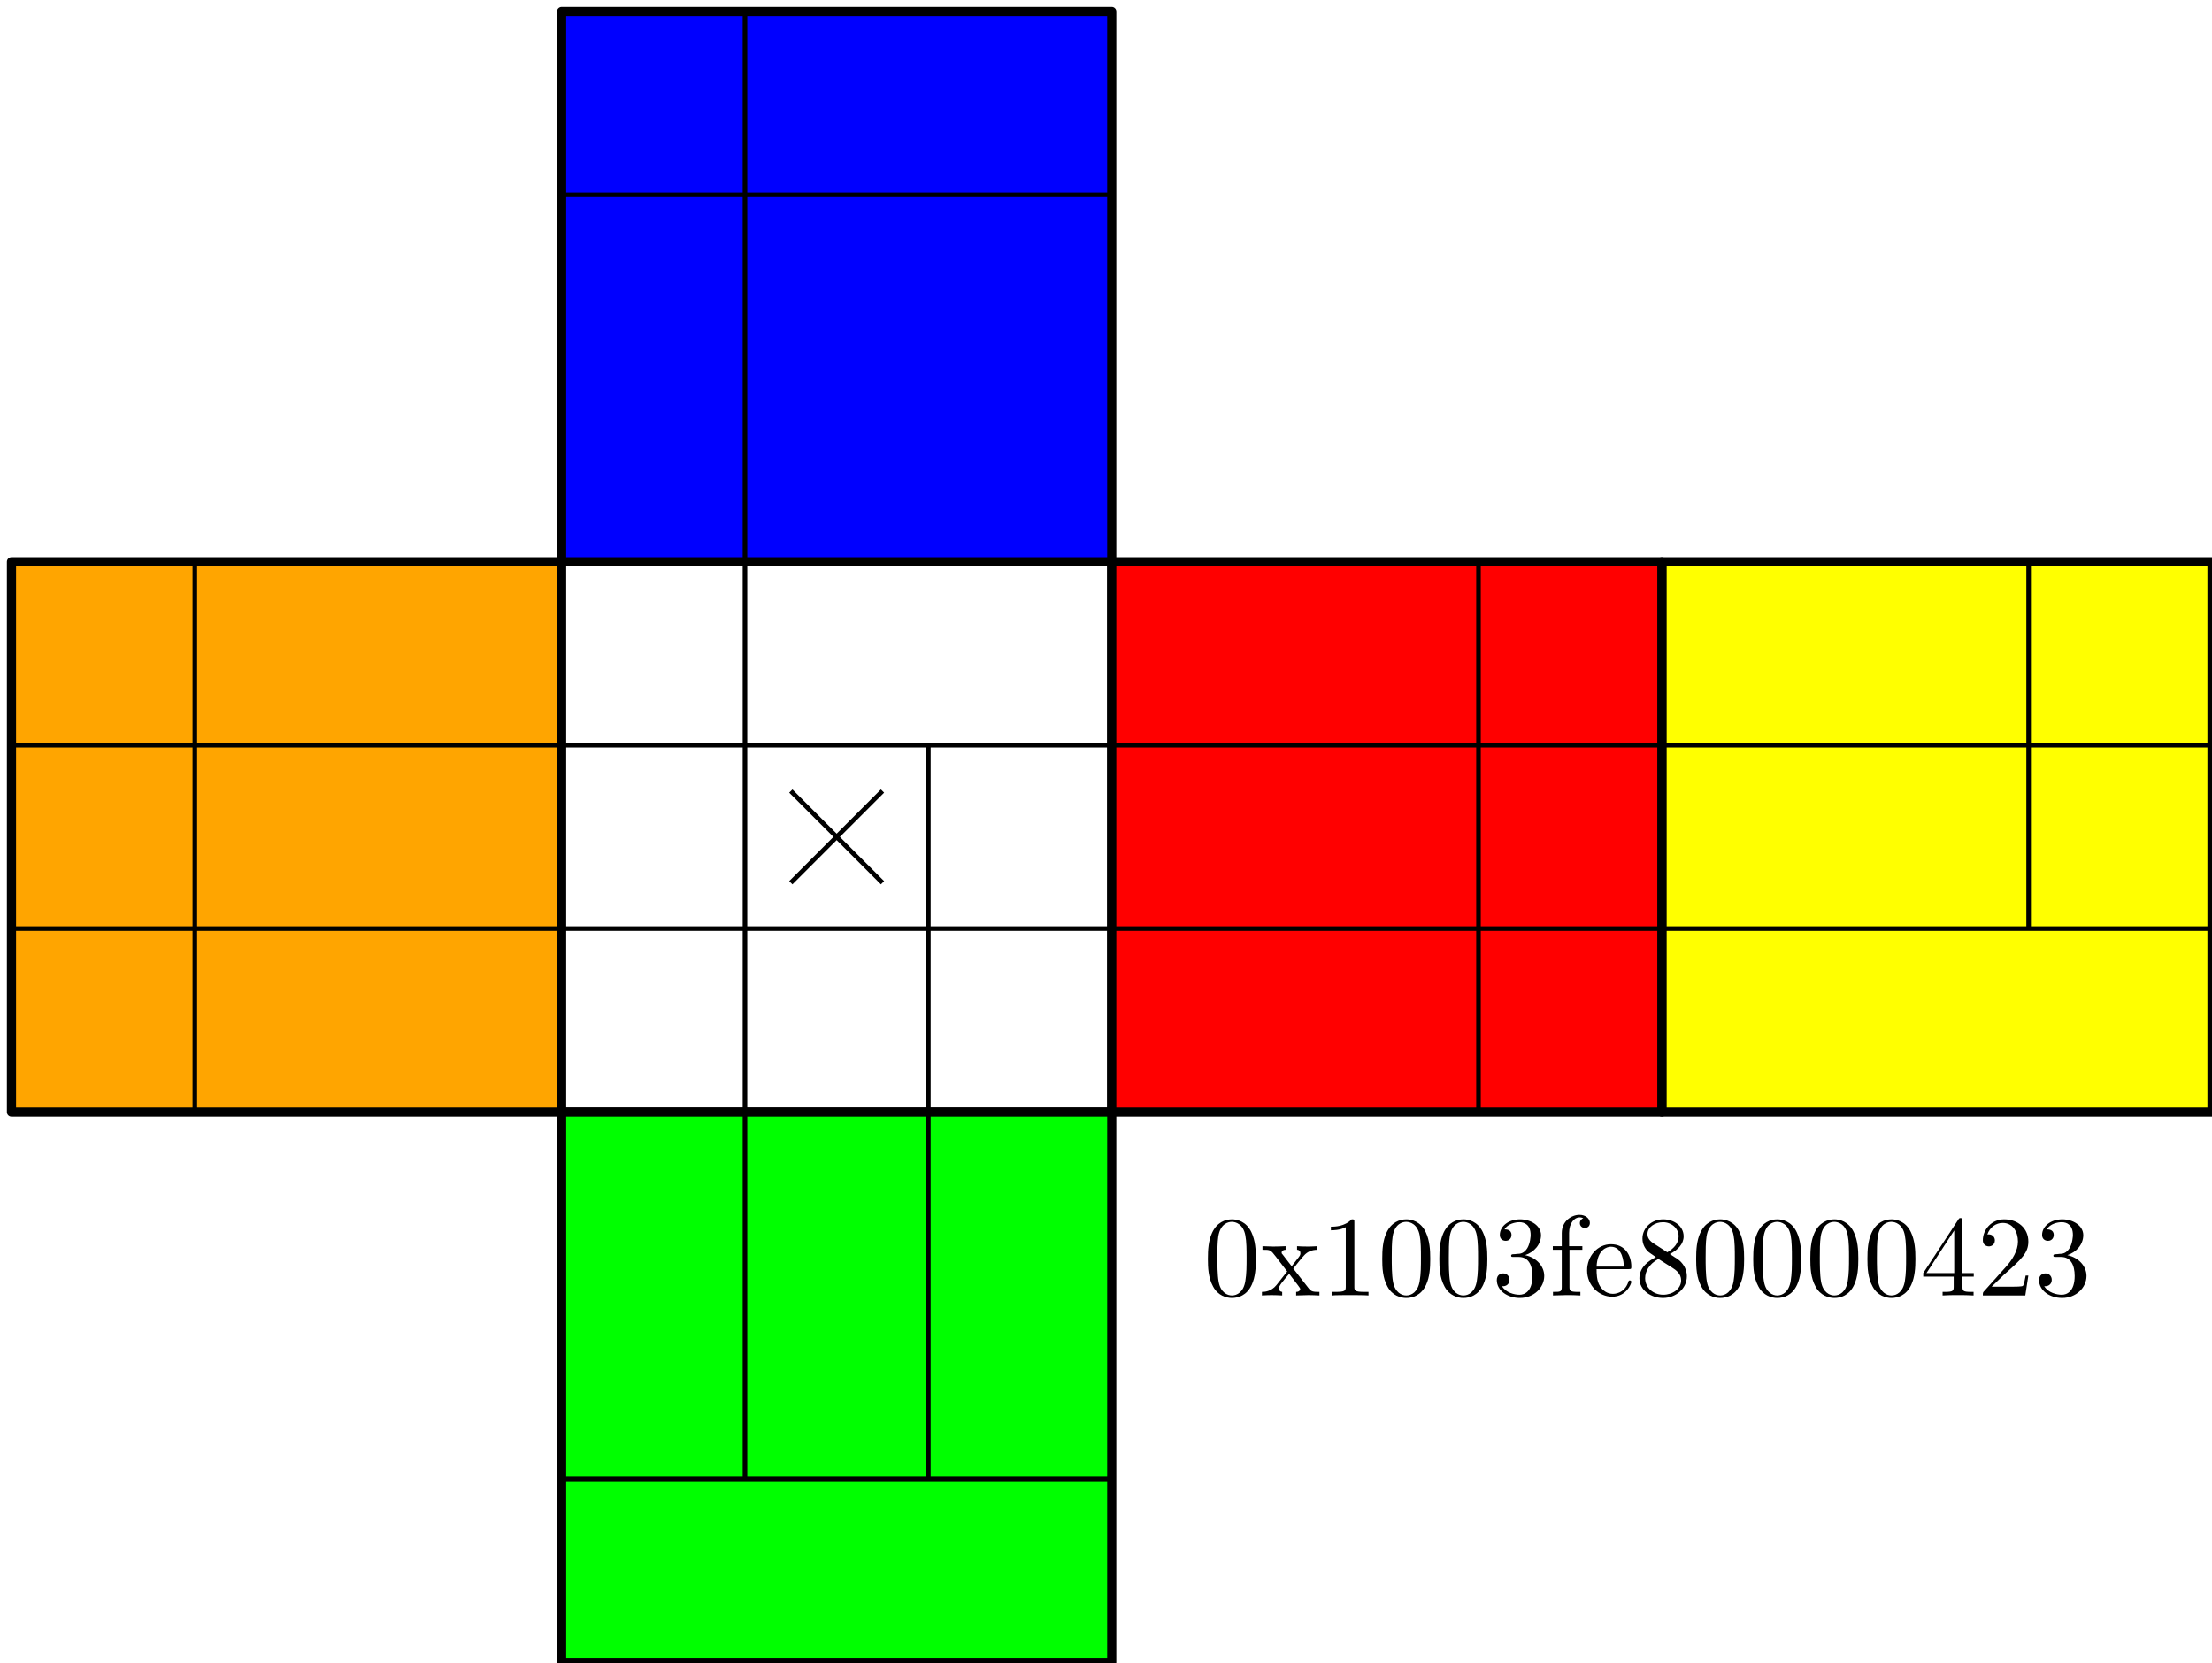
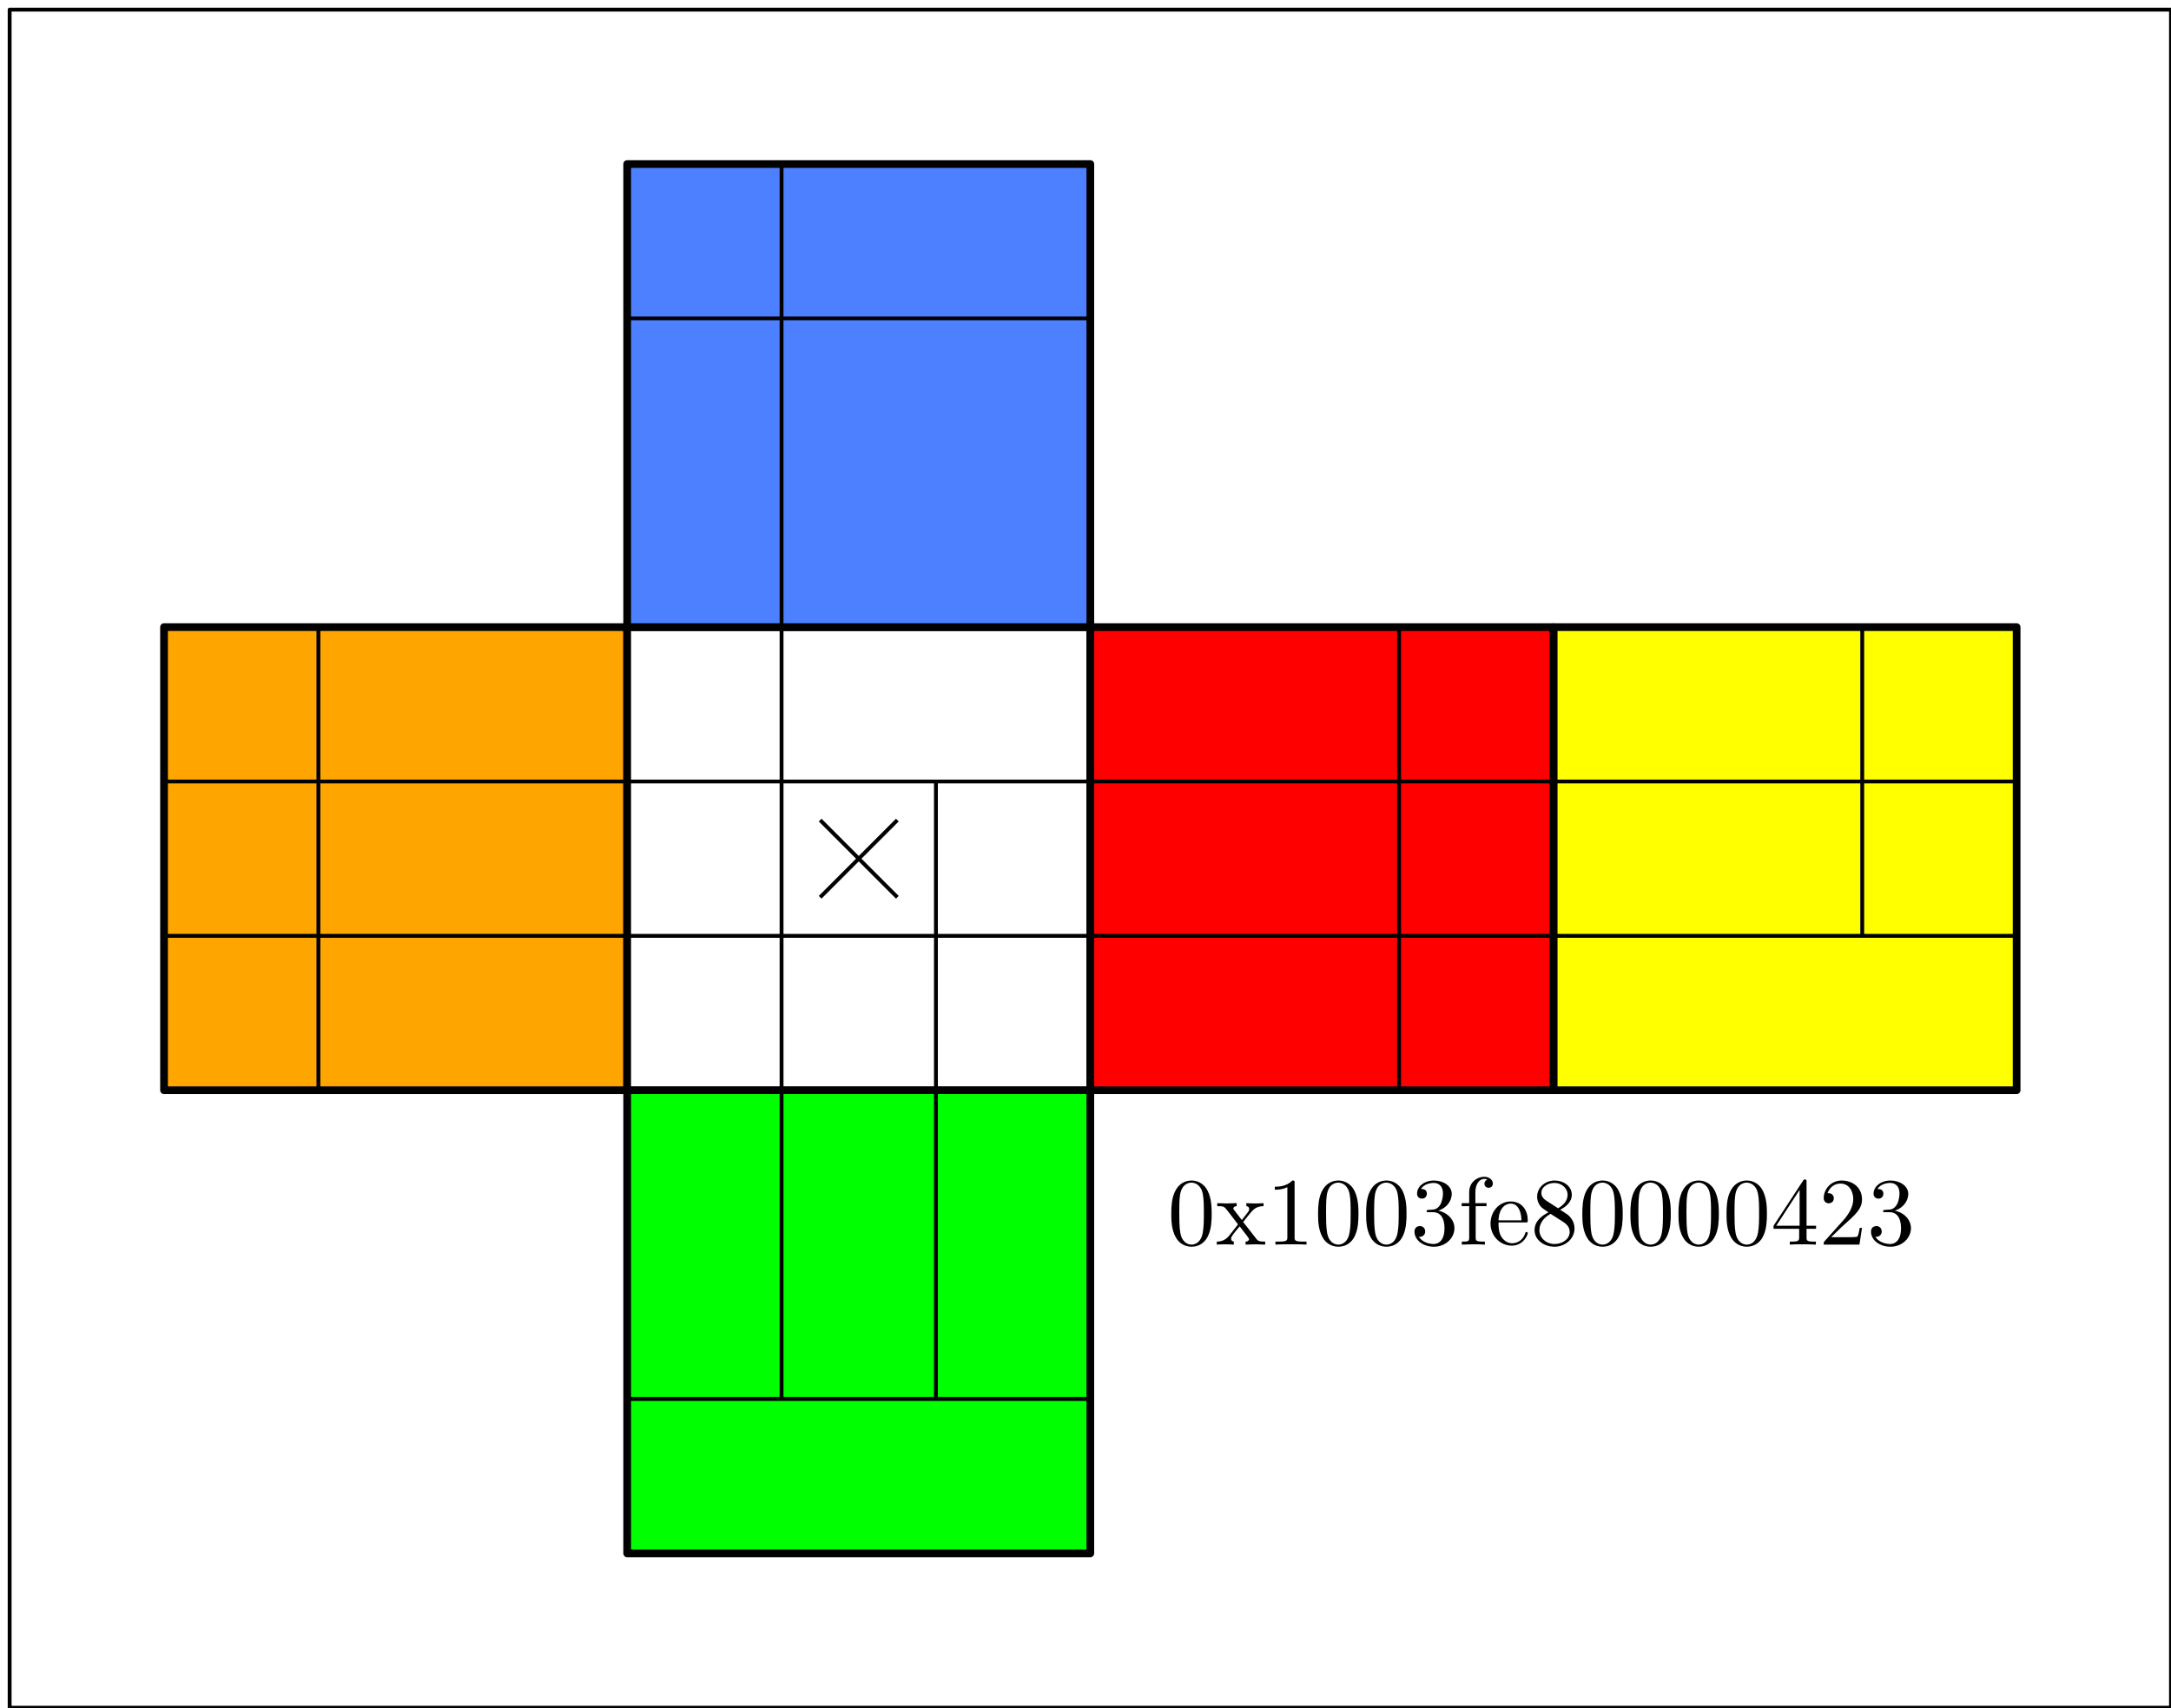
- <svg xmlns="http://www.w3.org/2000/svg" xmlns:xlink="http://www.w3.org/1999/xlink" width="193pt" height="145pt" viewBox="0 0 193 145" version="1.1">
+ <svg xmlns="http://www.w3.org/2000/svg" xmlns:xlink="http://www.w3.org/1999/xlink" width="225pt" height="177pt" viewBox="0 0 225 177" version="1.1">
  <defs>
    <g>
      <symbol overflow="visible" id="glyph0-0">
        <path style="stroke:none;" d="" />
      </symbol>
      <symbol overflow="visible" id="glyph0-1">
        <path style="stroke:none;" d="M 4.578 -3.188 C 4.578 -3.984 4.531 -4.781 4.188 -5.516 C 3.734 -6.484 2.906 -6.641 2.5 -6.641 C 1.891 -6.641 1.172 -6.375 0.75 -5.453 C 0.438 -4.766 0.391 -3.984 0.391 -3.188 C 0.391 -2.438 0.422 -1.547 0.844 -0.781 C 1.266 0.016 2 0.219 2.484 0.219 C 3.016 0.219 3.781 0.016 4.219 -0.938 C 4.531 -1.625 4.578 -2.406 4.578 -3.188 Z M 2.484 0 C 2.094 0 1.5 -0.25 1.328 -1.203 C 1.219 -1.797 1.219 -2.719 1.219 -3.312 C 1.219 -3.953 1.219 -4.609 1.297 -5.141 C 1.484 -6.328 2.234 -6.422 2.484 -6.422 C 2.812 -6.422 3.469 -6.234 3.656 -5.25 C 3.766 -4.688 3.766 -3.938 3.766 -3.312 C 3.766 -2.562 3.766 -1.891 3.656 -1.25 C 3.5 -0.297 2.938 0 2.484 0 Z M 2.484 0 " />
      </symbol>
      <symbol overflow="visible" id="glyph0-2">
        <path style="stroke:none;" d="M 2.859 -2.344 C 3.156 -2.719 3.531 -3.203 3.781 -3.469 C 4.094 -3.828 4.5 -3.984 4.969 -3.984 L 4.969 -4.297 C 4.703 -4.281 4.406 -4.266 4.141 -4.266 C 3.844 -4.266 3.312 -4.281 3.188 -4.297 L 3.188 -3.984 C 3.406 -3.969 3.484 -3.844 3.484 -3.672 C 3.484 -3.516 3.375 -3.391 3.328 -3.328 L 2.719 -2.547 L 1.938 -3.562 C 1.844 -3.656 1.844 -3.672 1.844 -3.734 C 1.844 -3.891 2 -3.984 2.188 -3.984 L 2.188 -4.297 C 1.938 -4.281 1.281 -4.266 1.109 -4.266 C 0.906 -4.266 0.438 -4.281 0.172 -4.297 L 0.172 -3.984 C 0.875 -3.984 0.875 -3.984 1.344 -3.375 L 2.328 -2.094 L 1.391 -0.906 C 0.922 -0.328 0.328 -0.312 0.125 -0.312 L 0.125 0 C 0.375 -0.016 0.688 -0.031 0.953 -0.031 C 1.234 -0.031 1.656 -0.016 1.891 0 L 1.891 -0.312 C 1.672 -0.344 1.609 -0.469 1.609 -0.625 C 1.609 -0.844 1.891 -1.172 2.5 -1.891 L 3.266 -0.891 C 3.344 -0.781 3.469 -0.625 3.469 -0.562 C 3.469 -0.469 3.375 -0.312 3.109 -0.312 L 3.109 0 C 3.406 -0.016 3.969 -0.031 4.188 -0.031 C 4.453 -0.031 4.844 -0.016 5.141 0 L 5.141 -0.312 C 4.609 -0.312 4.422 -0.328 4.203 -0.625 Z M 2.859 -2.344 " />
      </symbol>
      <symbol overflow="visible" id="glyph0-3">
        <path style="stroke:none;" d="M 2.938 -6.375 C 2.938 -6.625 2.938 -6.641 2.703 -6.641 C 2.078 -6 1.203 -6 0.891 -6 L 0.891 -5.688 C 1.094 -5.688 1.672 -5.688 2.188 -5.953 L 2.188 -0.781 C 2.188 -0.422 2.156 -0.312 1.266 -0.312 L 0.953 -0.312 L 0.953 0 C 1.297 -0.031 2.156 -0.031 2.562 -0.031 C 2.953 -0.031 3.828 -0.031 4.172 0 L 4.172 -0.312 L 3.859 -0.312 C 2.953 -0.312 2.938 -0.422 2.938 -0.781 Z M 2.938 -6.375 " />
      </symbol>
      <symbol overflow="visible" id="glyph0-4">
        <path style="stroke:none;" d="M 2.891 -3.516 C 3.703 -3.781 4.281 -4.469 4.281 -5.266 C 4.281 -6.078 3.406 -6.641 2.453 -6.641 C 1.453 -6.641 0.688 -6.047 0.688 -5.281 C 0.688 -4.953 0.906 -4.766 1.203 -4.766 C 1.5 -4.766 1.703 -4.984 1.703 -5.281 C 1.703 -5.766 1.234 -5.766 1.094 -5.766 C 1.391 -6.266 2.047 -6.391 2.406 -6.391 C 2.828 -6.391 3.375 -6.172 3.375 -5.281 C 3.375 -5.156 3.344 -4.578 3.094 -4.141 C 2.797 -3.656 2.453 -3.625 2.203 -3.625 C 2.125 -3.609 1.891 -3.594 1.812 -3.594 C 1.734 -3.578 1.672 -3.562 1.672 -3.469 C 1.672 -3.359 1.734 -3.359 1.906 -3.359 L 2.344 -3.359 C 3.156 -3.359 3.531 -2.688 3.531 -1.703 C 3.531 -0.344 2.844 -0.062 2.406 -0.062 C 1.969 -0.062 1.219 -0.234 0.875 -0.812 C 1.219 -0.766 1.531 -0.984 1.531 -1.359 C 1.531 -1.719 1.266 -1.922 0.984 -1.922 C 0.734 -1.922 0.422 -1.781 0.422 -1.344 C 0.422 -0.438 1.344 0.219 2.438 0.219 C 3.656 0.219 4.562 -0.688 4.562 -1.703 C 4.562 -2.516 3.922 -3.297 2.891 -3.516 Z M 2.891 -3.516 " />
      </symbol>
      <symbol overflow="visible" id="glyph0-5">
        <path style="stroke:none;" d="M 1.75 -4.297 L 1.75 -5.453 C 1.75 -6.328 2.219 -6.812 2.656 -6.812 C 2.688 -6.812 2.844 -6.812 2.984 -6.734 C 2.875 -6.703 2.688 -6.562 2.688 -6.312 C 2.688 -6.094 2.844 -5.891 3.125 -5.891 C 3.406 -5.891 3.562 -6.094 3.562 -6.328 C 3.562 -6.703 3.188 -7.031 2.656 -7.031 C 1.969 -7.031 1.109 -6.5 1.109 -5.438 L 1.109 -4.297 L 0.328 -4.297 L 0.328 -3.984 L 1.109 -3.984 L 1.109 -0.75 C 1.109 -0.312 1 -0.312 0.344 -0.312 L 0.344 0 C 0.734 -0.016 1.203 -0.031 1.469 -0.031 C 1.875 -0.031 2.344 -0.031 2.734 0 L 2.734 -0.312 L 2.531 -0.312 C 1.797 -0.312 1.781 -0.422 1.781 -0.781 L 1.781 -3.984 L 2.906 -3.984 L 2.906 -4.297 Z M 1.75 -4.297 " />
      </symbol>
      <symbol overflow="visible" id="glyph0-6">
        <path style="stroke:none;" d="M 1.109 -2.516 C 1.172 -4 2.016 -4.25 2.359 -4.25 C 3.375 -4.25 3.484 -2.906 3.484 -2.516 Z M 1.109 -2.297 L 3.891 -2.297 C 4.109 -2.297 4.141 -2.297 4.141 -2.516 C 4.141 -3.5 3.594 -4.469 2.359 -4.469 C 1.203 -4.469 0.281 -3.438 0.281 -2.188 C 0.281 -0.859 1.328 0.109 2.469 0.109 C 3.688 0.109 4.141 -1 4.141 -1.188 C 4.141 -1.281 4.062 -1.312 4 -1.312 C 3.922 -1.312 3.891 -1.25 3.875 -1.172 C 3.531 -0.141 2.625 -0.141 2.531 -0.141 C 2.031 -0.141 1.641 -0.438 1.406 -0.812 C 1.109 -1.281 1.109 -1.938 1.109 -2.297 Z M 1.109 -2.297 " />
      </symbol>
      <symbol overflow="visible" id="glyph0-7">
        <path style="stroke:none;" d="M 1.625 -4.562 C 1.172 -4.859 1.125 -5.188 1.125 -5.359 C 1.125 -5.969 1.781 -6.391 2.484 -6.391 C 3.203 -6.391 3.844 -5.875 3.844 -5.156 C 3.844 -4.578 3.453 -4.109 2.859 -3.766 Z M 3.078 -3.609 C 3.797 -3.984 4.281 -4.5 4.281 -5.156 C 4.281 -6.078 3.406 -6.641 2.5 -6.641 C 1.5 -6.641 0.688 -5.906 0.688 -4.969 C 0.688 -4.797 0.703 -4.344 1.125 -3.875 C 1.234 -3.766 1.609 -3.516 1.859 -3.344 C 1.281 -3.047 0.422 -2.5 0.422 -1.5 C 0.422 -0.453 1.438 0.219 2.484 0.219 C 3.609 0.219 4.562 -0.609 4.562 -1.672 C 4.562 -2.031 4.453 -2.484 4.062 -2.906 C 3.875 -3.109 3.719 -3.203 3.078 -3.609 Z M 2.078 -3.188 L 3.312 -2.406 C 3.594 -2.219 4.062 -1.922 4.062 -1.312 C 4.062 -0.578 3.312 -0.062 2.5 -0.062 C 1.641 -0.062 0.922 -0.672 0.922 -1.5 C 0.922 -2.078 1.234 -2.719 2.078 -3.188 Z M 2.078 -3.188 " />
      </symbol>
      <symbol overflow="visible" id="glyph0-8">
        <path style="stroke:none;" d="M 2.938 -1.641 L 2.938 -0.781 C 2.938 -0.422 2.906 -0.312 2.172 -0.312 L 1.969 -0.312 L 1.969 0 C 2.375 -0.031 2.891 -0.031 3.312 -0.031 C 3.734 -0.031 4.25 -0.031 4.672 0 L 4.672 -0.312 L 4.453 -0.312 C 3.719 -0.312 3.703 -0.422 3.703 -0.781 L 3.703 -1.641 L 4.688 -1.641 L 4.688 -1.953 L 3.703 -1.953 L 3.703 -6.484 C 3.703 -6.688 3.703 -6.75 3.531 -6.75 C 3.453 -6.75 3.422 -6.75 3.344 -6.625 L 0.281 -1.953 L 0.281 -1.641 Z M 2.984 -1.953 L 0.562 -1.953 L 2.984 -5.672 Z M 2.984 -1.953 " />
      </symbol>
      <symbol overflow="visible" id="glyph0-9">
        <path style="stroke:none;" d="M 1.266 -0.766 L 2.328 -1.797 C 3.875 -3.172 4.469 -3.703 4.469 -4.703 C 4.469 -5.844 3.578 -6.641 2.359 -6.641 C 1.234 -6.641 0.5 -5.719 0.5 -4.828 C 0.5 -4.281 1 -4.281 1.031 -4.281 C 1.203 -4.281 1.547 -4.391 1.547 -4.812 C 1.547 -5.062 1.359 -5.328 1.016 -5.328 C 0.938 -5.328 0.922 -5.328 0.891 -5.312 C 1.109 -5.969 1.656 -6.328 2.234 -6.328 C 3.141 -6.328 3.562 -5.516 3.562 -4.703 C 3.562 -3.906 3.078 -3.125 2.516 -2.5 L 0.609 -0.375 C 0.5 -0.266 0.5 -0.234 0.5 0 L 4.203 0 L 4.469 -1.734 L 4.234 -1.734 C 4.172 -1.438 4.109 -1 4 -0.844 C 3.938 -0.766 3.281 -0.766 3.062 -0.766 Z M 1.266 -0.766 " />
      </symbol>
    </g>
  </defs>
-   <g id="surface158">
-     <path style="fill-rule:evenodd;fill:rgb(100%,64.7%,0%);fill-opacity:1;stroke-width:0.8;stroke-linecap:butt;stroke-linejoin:round;stroke:rgb(0%,0%,0%);stroke-opacity:1;stroke-miterlimit:10;" d="M 128 704 L 128 656 L 176 656 L 176 704 Z M 128 704 " transform="matrix(1,0,0,-1,-127,753)" />
-     <path style="fill-rule:evenodd;fill:rgb(100%,100%,100%);fill-opacity:1;stroke-width:0.8;stroke-linecap:butt;stroke-linejoin:round;stroke:rgb(0%,0%,0%);stroke-opacity:1;stroke-miterlimit:10;" d="M 176 656 L 176 704 L 224 704 L 224 656 Z M 176 656 " transform="matrix(1,0,0,-1,-127,753)" />
-     <path style="fill-rule:evenodd;fill:rgb(100%,100%,0%);fill-opacity:1;stroke-width:0.8;stroke-linecap:butt;stroke-linejoin:round;stroke:rgb(0%,0%,0%);stroke-opacity:1;stroke-miterlimit:10;" d="M 272 656 L 272 704 L 320 704 L 320 656 Z M 272 656 " transform="matrix(1,0,0,-1,-127,753)" />
-     <path style="fill-rule:evenodd;fill:rgb(0%,100%,0%);fill-opacity:1;stroke-width:0.8;stroke-linecap:butt;stroke-linejoin:round;stroke:rgb(0%,0%,0%);stroke-opacity:1;stroke-miterlimit:10;" d="M 176 656 L 176 608 L 224 608 L 224 656 Z M 176 656 " transform="matrix(1,0,0,-1,-127,753)" />
-     <path style="fill-rule:evenodd;fill:rgb(0%,0%,100%);fill-opacity:1;stroke-width:0.8;stroke-linecap:butt;stroke-linejoin:round;stroke:rgb(0%,0%,0%);stroke-opacity:1;stroke-miterlimit:10;" d="M 176 704 L 176 752 L 224 752 L 224 704 Z M 176 704 " transform="matrix(1,0,0,-1,-127,753)" />
-     <path style="fill-rule:evenodd;fill:rgb(100%,0%,0%);fill-opacity:1;stroke-width:0.8;stroke-linecap:butt;stroke-linejoin:round;stroke:rgb(0%,0%,0%);stroke-opacity:1;stroke-miterlimit:10;" d="M 224 656 L 224 704 L 272 704 L 272 656 Z M 224 656 " transform="matrix(1,0,0,-1,-127,753)" />
-     <path style="fill:none;stroke-width:0.4;stroke-linecap:butt;stroke-linejoin:round;stroke:rgb(0%,0%,0%);stroke-opacity:1;stroke-miterlimit:10;" d="M 144 704 L 144 656 " transform="matrix(1,0,0,-1,-127,753)" />
-     <path style="fill:none;stroke-width:0.4;stroke-linecap:butt;stroke-linejoin:round;stroke:rgb(0%,0%,0%);stroke-opacity:1;stroke-miterlimit:10;" d="M 128 688 L 176 688 " transform="matrix(1,0,0,-1,-127,753)" />
-     <path style="fill:none;stroke-width:0.4;stroke-linecap:butt;stroke-linejoin:round;stroke:rgb(0%,0%,0%);stroke-opacity:1;stroke-miterlimit:10;" d="M 128 672 L 176 672 " transform="matrix(1,0,0,-1,-127,753)" />
-     <path style="fill:none;stroke-width:0.4;stroke-linecap:butt;stroke-linejoin:round;stroke:rgb(0%,0%,0%);stroke-opacity:1;stroke-miterlimit:10;" d="M 192 656 L 192 624 " transform="matrix(1,0,0,-1,-127,753)" />
-     <path style="fill:none;stroke-width:0.4;stroke-linecap:butt;stroke-linejoin:round;stroke:rgb(0%,0%,0%);stroke-opacity:1;stroke-miterlimit:10;" d="M 208 656 L 208 624 " transform="matrix(1,0,0,-1,-127,753)" />
-     <path style="fill:none;stroke-width:0.4;stroke-linecap:butt;stroke-linejoin:round;stroke:rgb(0%,0%,0%);stroke-opacity:1;stroke-miterlimit:10;" d="M 176 624 L 224 624 " transform="matrix(1,0,0,-1,-127,753)" />
-     <path style="fill:none;stroke-width:0.4;stroke-linecap:butt;stroke-linejoin:round;stroke:rgb(0%,0%,0%);stroke-opacity:1;stroke-miterlimit:10;" d="M 192 704 L 192 656 " transform="matrix(1,0,0,-1,-127,753)" />
-     <path style="fill:none;stroke-width:0.4;stroke-linecap:butt;stroke-linejoin:round;stroke:rgb(0%,0%,0%);stroke-opacity:1;stroke-miterlimit:10;" d="M 208 688 L 208 656 " transform="matrix(1,0,0,-1,-127,753)" />
-     <path style="fill:none;stroke-width:0.4;stroke-linecap:butt;stroke-linejoin:round;stroke:rgb(0%,0%,0%);stroke-opacity:1;stroke-miterlimit:10;" d="M 176 688 L 224 688 " transform="matrix(1,0,0,-1,-127,753)" />
-     <path style="fill:none;stroke-width:0.4;stroke-linecap:butt;stroke-linejoin:round;stroke:rgb(0%,0%,0%);stroke-opacity:1;stroke-miterlimit:10;" d="M 176 672 L 224 672 " transform="matrix(1,0,0,-1,-127,753)" />
-     <path style="fill:none;stroke-width:0.4;stroke-linecap:butt;stroke-linejoin:round;stroke:rgb(0%,0%,0%);stroke-opacity:1;stroke-miterlimit:10;" d="M 192 752 L 192 704 " transform="matrix(1,0,0,-1,-127,753)" />
-     <path style="fill:none;stroke-width:0.4;stroke-linecap:butt;stroke-linejoin:round;stroke:rgb(0%,0%,0%);stroke-opacity:1;stroke-miterlimit:10;" d="M 176 736 L 224 736 " transform="matrix(1,0,0,-1,-127,753)" />
-     <path style="fill:none;stroke-width:0.4;stroke-linecap:butt;stroke-linejoin:round;stroke:rgb(0%,0%,0%);stroke-opacity:1;stroke-miterlimit:10;" d="M 256 704 L 256 656 " transform="matrix(1,0,0,-1,-127,753)" />
-     <path style="fill:none;stroke-width:0.4;stroke-linecap:butt;stroke-linejoin:round;stroke:rgb(0%,0%,0%);stroke-opacity:1;stroke-miterlimit:10;" d="M 224 688 L 256 688 " transform="matrix(1,0,0,-1,-127,753)" />
-     <path style="fill:none;stroke-width:0.4;stroke-linecap:butt;stroke-linejoin:round;stroke:rgb(0%,0%,0%);stroke-opacity:1;stroke-miterlimit:10;" d="M 224 672 L 256 672 " transform="matrix(1,0,0,-1,-127,753)" />
-     <path style="fill:none;stroke-width:0.4;stroke-linecap:butt;stroke-linejoin:round;stroke:rgb(0%,0%,0%);stroke-opacity:1;stroke-miterlimit:10;" d="M 272 672 L 320 672 " transform="matrix(1,0,0,-1,-127,753)" />
-     <path style="fill:none;stroke-width:0.4;stroke-linecap:butt;stroke-linejoin:round;stroke:rgb(0%,0%,0%);stroke-opacity:1;stroke-miterlimit:10;" d="M 272 688 L 320 688 " transform="matrix(1,0,0,-1,-127,753)" />
-     <path style="fill:none;stroke-width:0.4;stroke-linecap:butt;stroke-linejoin:round;stroke:rgb(0%,0%,0%);stroke-opacity:1;stroke-miterlimit:10;" d="M 304 704 L 304 672 " transform="matrix(1,0,0,-1,-127,753)" />
-     <path style="fill-rule:evenodd;fill:rgb(100%,0%,0%);fill-opacity:1;stroke-width:0.4;stroke-linecap:butt;stroke-linejoin:round;stroke:rgb(0%,0%,0%);stroke-opacity:1;stroke-miterlimit:10;" d="M 196 684 L 204 676 " transform="matrix(1,0,0,-1,-127,753)" />
-     <path style="fill-rule:evenodd;fill:rgb(100%,0%,0%);fill-opacity:1;stroke-width:0.4;stroke-linecap:butt;stroke-linejoin:round;stroke:rgb(0%,0%,0%);stroke-opacity:1;stroke-miterlimit:10;" d="M 196 676 L 204 684 " transform="matrix(1,0,0,-1,-127,753)" />
+   <g id="surface332">
+     <path style="fill-rule:evenodd;fill:rgb(100%,64.7%,0%);fill-opacity:1;stroke-width:0.8;stroke-linecap:butt;stroke-linejoin:round;stroke:rgb(0%,0%,0%);stroke-opacity:1;stroke-miterlimit:10;" d="M 128 704 L 128 656 L 176 656 L 176 704 Z M 128 704 " transform="matrix(1,0,0,-1,-111,769)" />
+     <path style="fill-rule:evenodd;fill:rgb(100%,100%,100%);fill-opacity:1;stroke-width:0.8;stroke-linecap:butt;stroke-linejoin:round;stroke:rgb(0%,0%,0%);stroke-opacity:1;stroke-miterlimit:10;" d="M 176 656 L 176 704 L 224 704 L 224 656 Z M 176 656 " transform="matrix(1,0,0,-1,-111,769)" />
+     <path style="fill-rule:evenodd;fill:rgb(100%,100%,0%);fill-opacity:1;stroke-width:0.8;stroke-linecap:butt;stroke-linejoin:round;stroke:rgb(0%,0%,0%);stroke-opacity:1;stroke-miterlimit:10;" d="M 272 656 L 272 704 L 320 704 L 320 656 Z M 272 656 " transform="matrix(1,0,0,-1,-111,769)" />
+     <path style="fill-rule:evenodd;fill:rgb(0%,100%,0%);fill-opacity:1;stroke-width:0.8;stroke-linecap:butt;stroke-linejoin:round;stroke:rgb(0%,0%,0%);stroke-opacity:1;stroke-miterlimit:10;" d="M 176 656 L 176 608 L 224 608 L 224 656 Z M 176 656 " transform="matrix(1,0,0,-1,-111,769)" />
+     <path style="fill-rule:evenodd;fill:rgb(30%,50%,100%);fill-opacity:1;stroke-width:0.8;stroke-linecap:butt;stroke-linejoin:round;stroke:rgb(0%,0%,0%);stroke-opacity:1;stroke-miterlimit:10;" d="M 176 704 L 176 752 L 224 752 L 224 704 Z M 176 704 " transform="matrix(1,0,0,-1,-111,769)" />
+     <path style="fill-rule:evenodd;fill:rgb(100%,0%,0%);fill-opacity:1;stroke-width:0.8;stroke-linecap:butt;stroke-linejoin:round;stroke:rgb(0%,0%,0%);stroke-opacity:1;stroke-miterlimit:10;" d="M 224 656 L 224 704 L 272 704 L 272 656 Z M 224 656 " transform="matrix(1,0,0,-1,-111,769)" />
+     <path style="fill:none;stroke-width:0.4;stroke-linecap:butt;stroke-linejoin:round;stroke:rgb(0%,0%,0%);stroke-opacity:1;stroke-miterlimit:10;" d="M 144 704 L 144 656 " transform="matrix(1,0,0,-1,-111,769)" />
+     <path style="fill:none;stroke-width:0.4;stroke-linecap:butt;stroke-linejoin:round;stroke:rgb(0%,0%,0%);stroke-opacity:1;stroke-miterlimit:10;" d="M 128 688 L 176 688 " transform="matrix(1,0,0,-1,-111,769)" />
+     <path style="fill:none;stroke-width:0.4;stroke-linecap:butt;stroke-linejoin:round;stroke:rgb(0%,0%,0%);stroke-opacity:1;stroke-miterlimit:10;" d="M 128 672 L 176 672 " transform="matrix(1,0,0,-1,-111,769)" />
+     <path style="fill:none;stroke-width:0.4;stroke-linecap:butt;stroke-linejoin:round;stroke:rgb(0%,0%,0%);stroke-opacity:1;stroke-miterlimit:10;" d="M 192 656 L 192 624 " transform="matrix(1,0,0,-1,-111,769)" />
+     <path style="fill:none;stroke-width:0.4;stroke-linecap:butt;stroke-linejoin:round;stroke:rgb(0%,0%,0%);stroke-opacity:1;stroke-miterlimit:10;" d="M 208 656 L 208 624 " transform="matrix(1,0,0,-1,-111,769)" />
+     <path style="fill:none;stroke-width:0.4;stroke-linecap:butt;stroke-linejoin:round;stroke:rgb(0%,0%,0%);stroke-opacity:1;stroke-miterlimit:10;" d="M 176 624 L 224 624 " transform="matrix(1,0,0,-1,-111,769)" />
+     <path style="fill:none;stroke-width:0.4;stroke-linecap:butt;stroke-linejoin:round;stroke:rgb(0%,0%,0%);stroke-opacity:1;stroke-miterlimit:10;" d="M 192 704 L 192 656 " transform="matrix(1,0,0,-1,-111,769)" />
+     <path style="fill:none;stroke-width:0.4;stroke-linecap:butt;stroke-linejoin:round;stroke:rgb(0%,0%,0%);stroke-opacity:1;stroke-miterlimit:10;" d="M 208 688 L 208 656 " transform="matrix(1,0,0,-1,-111,769)" />
+     <path style="fill:none;stroke-width:0.4;stroke-linecap:butt;stroke-linejoin:round;stroke:rgb(0%,0%,0%);stroke-opacity:1;stroke-miterlimit:10;" d="M 176 688 L 224 688 " transform="matrix(1,0,0,-1,-111,769)" />
+     <path style="fill:none;stroke-width:0.4;stroke-linecap:butt;stroke-linejoin:round;stroke:rgb(0%,0%,0%);stroke-opacity:1;stroke-miterlimit:10;" d="M 176 672 L 224 672 " transform="matrix(1,0,0,-1,-111,769)" />
+     <path style="fill:none;stroke-width:0.4;stroke-linecap:butt;stroke-linejoin:round;stroke:rgb(0%,0%,0%);stroke-opacity:1;stroke-miterlimit:10;" d="M 192 752 L 192 704 " transform="matrix(1,0,0,-1,-111,769)" />
+     <path style="fill:none;stroke-width:0.4;stroke-linecap:butt;stroke-linejoin:round;stroke:rgb(0%,0%,0%);stroke-opacity:1;stroke-miterlimit:10;" d="M 176 736 L 224 736 " transform="matrix(1,0,0,-1,-111,769)" />
+     <path style="fill:none;stroke-width:0.4;stroke-linecap:butt;stroke-linejoin:round;stroke:rgb(0%,0%,0%);stroke-opacity:1;stroke-miterlimit:10;" d="M 256 704 L 256 656 " transform="matrix(1,0,0,-1,-111,769)" />
+     <path style="fill:none;stroke-width:0.4;stroke-linecap:butt;stroke-linejoin:round;stroke:rgb(0%,0%,0%);stroke-opacity:1;stroke-miterlimit:10;" d="M 224 688 L 256 688 " transform="matrix(1,0,0,-1,-111,769)" />
+     <path style="fill:none;stroke-width:0.4;stroke-linecap:butt;stroke-linejoin:round;stroke:rgb(0%,0%,0%);stroke-opacity:1;stroke-miterlimit:10;" d="M 224 672 L 256 672 " transform="matrix(1,0,0,-1,-111,769)" />
+     <path style="fill:none;stroke-width:0.4;stroke-linecap:butt;stroke-linejoin:round;stroke:rgb(0%,0%,0%);stroke-opacity:1;stroke-miterlimit:10;" d="M 272 672 L 320 672 " transform="matrix(1,0,0,-1,-111,769)" />
+     <path style="fill:none;stroke-width:0.4;stroke-linecap:butt;stroke-linejoin:round;stroke:rgb(0%,0%,0%);stroke-opacity:1;stroke-miterlimit:10;" d="M 272 688 L 320 688 " transform="matrix(1,0,0,-1,-111,769)" />
+     <path style="fill:none;stroke-width:0.4;stroke-linecap:butt;stroke-linejoin:round;stroke:rgb(0%,0%,0%);stroke-opacity:1;stroke-miterlimit:10;" d="M 304 704 L 304 672 " transform="matrix(1,0,0,-1,-111,769)" />
+     <path style="fill-rule:evenodd;fill:rgb(100%,0%,0%);fill-opacity:1;stroke-width:0.4;stroke-linecap:butt;stroke-linejoin:round;stroke:rgb(0%,0%,0%);stroke-opacity:1;stroke-miterlimit:10;" d="M 196 684 L 204 676 " transform="matrix(1,0,0,-1,-111,769)" />
+     <path style="fill-rule:evenodd;fill:rgb(100%,0%,0%);fill-opacity:1;stroke-width:0.4;stroke-linecap:butt;stroke-linejoin:round;stroke:rgb(0%,0%,0%);stroke-opacity:1;stroke-miterlimit:10;" d="M 196 676 L 204 684 " transform="matrix(1,0,0,-1,-111,769)" />
    <g style="fill:rgb(0%,0%,0%);fill-opacity:1;">
-       <use xlink:href="#glyph0-1" x="105" y="113" />
-       <use xlink:href="#glyph0-2" x="109.981" y="113" />
-       <use xlink:href="#glyph0-3" x="115.232" y="113" />
-       <use xlink:href="#glyph0-1" x="120.213" y="113" />
-       <use xlink:href="#glyph0-1" x="125.194" y="113" />
-       <use xlink:href="#glyph0-4" x="130.175" y="113" />
-       <use xlink:href="#glyph0-5" x="135.157" y="113" />
-       <use xlink:href="#glyph0-6" x="138.195" y="113" />
-       <use xlink:href="#glyph0-7" x="142.619" y="113" />
-       <use xlink:href="#glyph0-1" x="147.6" y="113" />
-       <use xlink:href="#glyph0-1" x="152.581" y="113" />
-       <use xlink:href="#glyph0-1" x="157.563" y="113" />
-       <use xlink:href="#glyph0-1" x="162.544" y="113" />
-       <use xlink:href="#glyph0-8" x="167.525" y="113" />
-       <use xlink:href="#glyph0-9" x="172.507" y="113" />
-       <use xlink:href="#glyph0-4" x="177.488" y="113" />
+       <use xlink:href="#glyph0-1" x="121" y="129" />
+       <use xlink:href="#glyph0-2" x="125.981" y="129" />
+       <use xlink:href="#glyph0-3" x="131.232" y="129" />
+       <use xlink:href="#glyph0-1" x="136.213" y="129" />
+       <use xlink:href="#glyph0-1" x="141.194" y="129" />
+       <use xlink:href="#glyph0-4" x="146.175" y="129" />
+       <use xlink:href="#glyph0-5" x="151.157" y="129" />
+       <use xlink:href="#glyph0-6" x="154.195" y="129" />
+       <use xlink:href="#glyph0-7" x="158.619" y="129" />
+       <use xlink:href="#glyph0-1" x="163.6" y="129" />
+       <use xlink:href="#glyph0-1" x="168.581" y="129" />
+       <use xlink:href="#glyph0-1" x="173.563" y="129" />
+       <use xlink:href="#glyph0-1" x="178.544" y="129" />
+       <use xlink:href="#glyph0-8" x="183.525" y="129" />
+       <use xlink:href="#glyph0-9" x="188.507" y="129" />
+       <use xlink:href="#glyph0-4" x="193.488" y="129" />
    </g>
-     <path style="fill:none;stroke-width:0.4;stroke-linecap:butt;stroke-linejoin:round;stroke:rgb(0%,0%,0%);stroke-opacity:1;stroke-miterlimit:10;" d="M 256 688 L 272 688 " transform="matrix(1,0,0,-1,-127,753)" />
-     <path style="fill:none;stroke-width:0.4;stroke-linecap:butt;stroke-linejoin:round;stroke:rgb(0%,0%,0%);stroke-opacity:1;stroke-miterlimit:10;" d="M 256 672 L 272 672 " transform="matrix(1,0,0,-1,-127,753)" />
+     <path style="fill:none;stroke-width:0.4;stroke-linecap:butt;stroke-linejoin:round;stroke:rgb(0%,0%,0%);stroke-opacity:1;stroke-miterlimit:10;" d="M 256 688 L 272 688 " transform="matrix(1,0,0,-1,-111,769)" />
+     <path style="fill:none;stroke-width:0.4;stroke-linecap:butt;stroke-linejoin:round;stroke:rgb(0%,0%,0%);stroke-opacity:1;stroke-miterlimit:10;" d="M 256 672 L 272 672 " transform="matrix(1,0,0,-1,-111,769)" />
+     <path style="fill:none;stroke-width:0.4;stroke-linecap:butt;stroke-linejoin:round;stroke:rgb(0%,0%,0%);stroke-opacity:1;stroke-miterlimit:10;" d="M 112 768 L 112 592 L 336 592 L 336 768 Z M 112 768 " transform="matrix(1,0,0,-1,-111,769)" />
  </g>
</svg>
